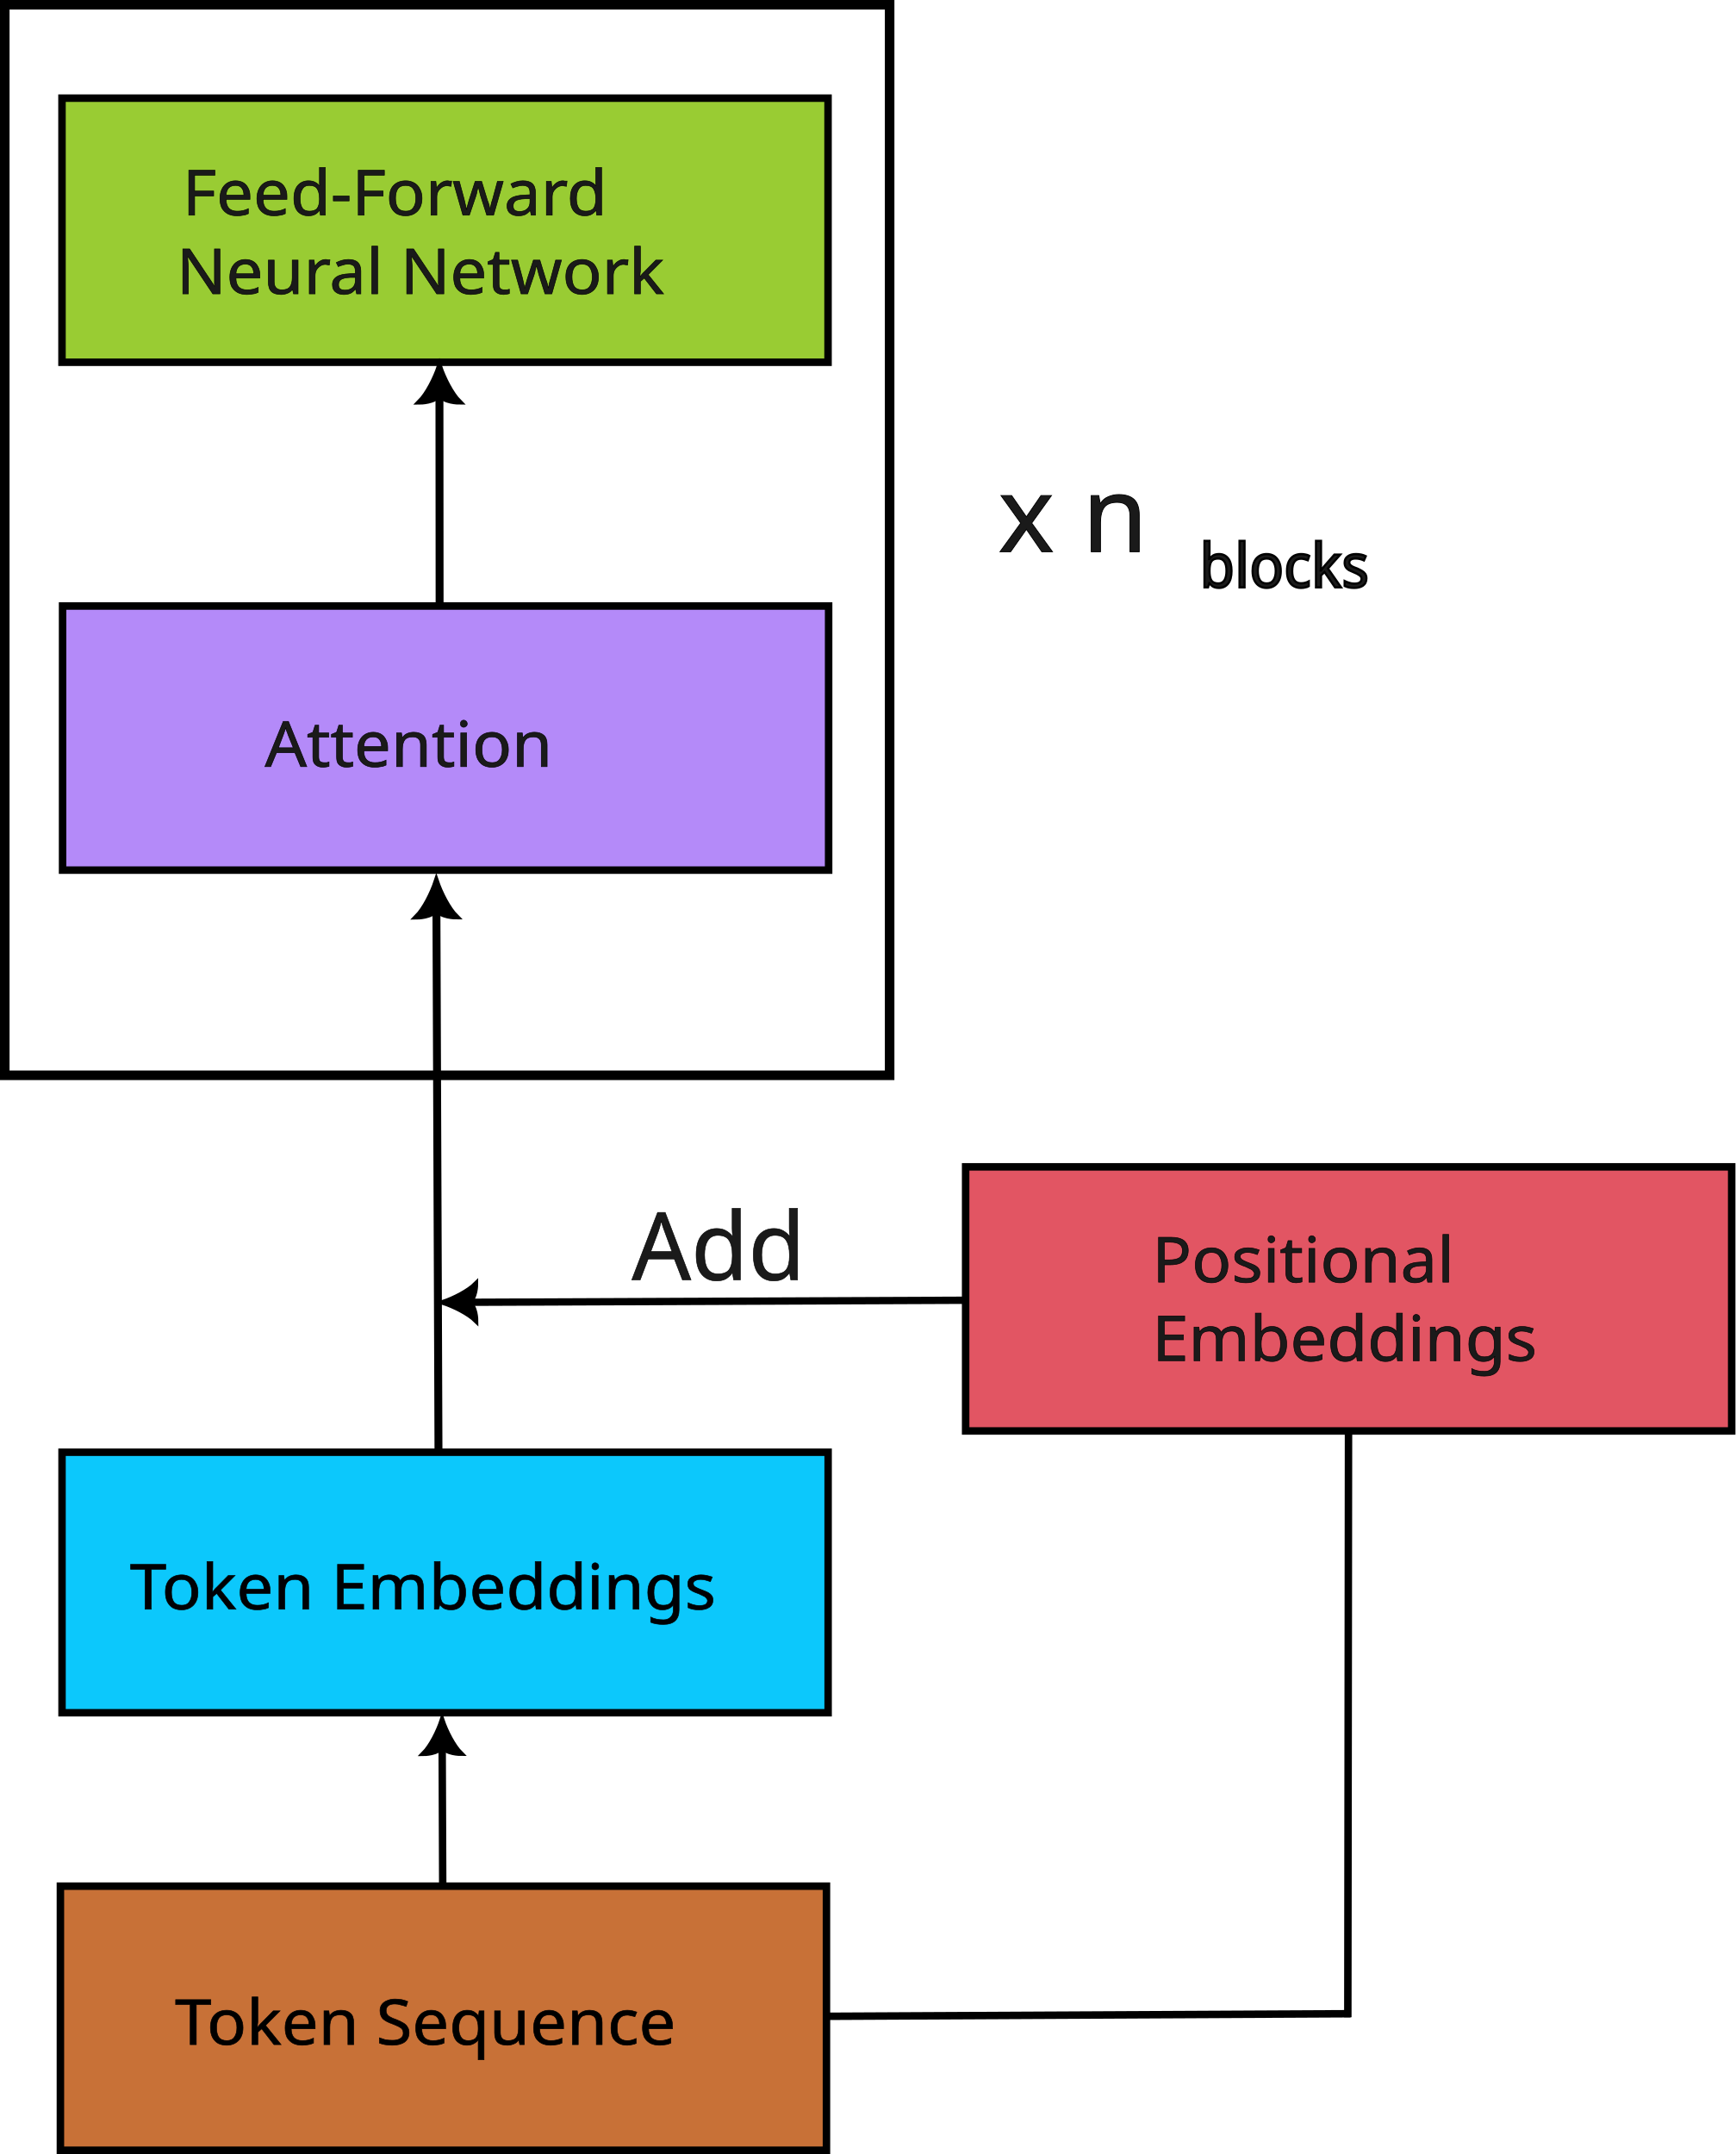
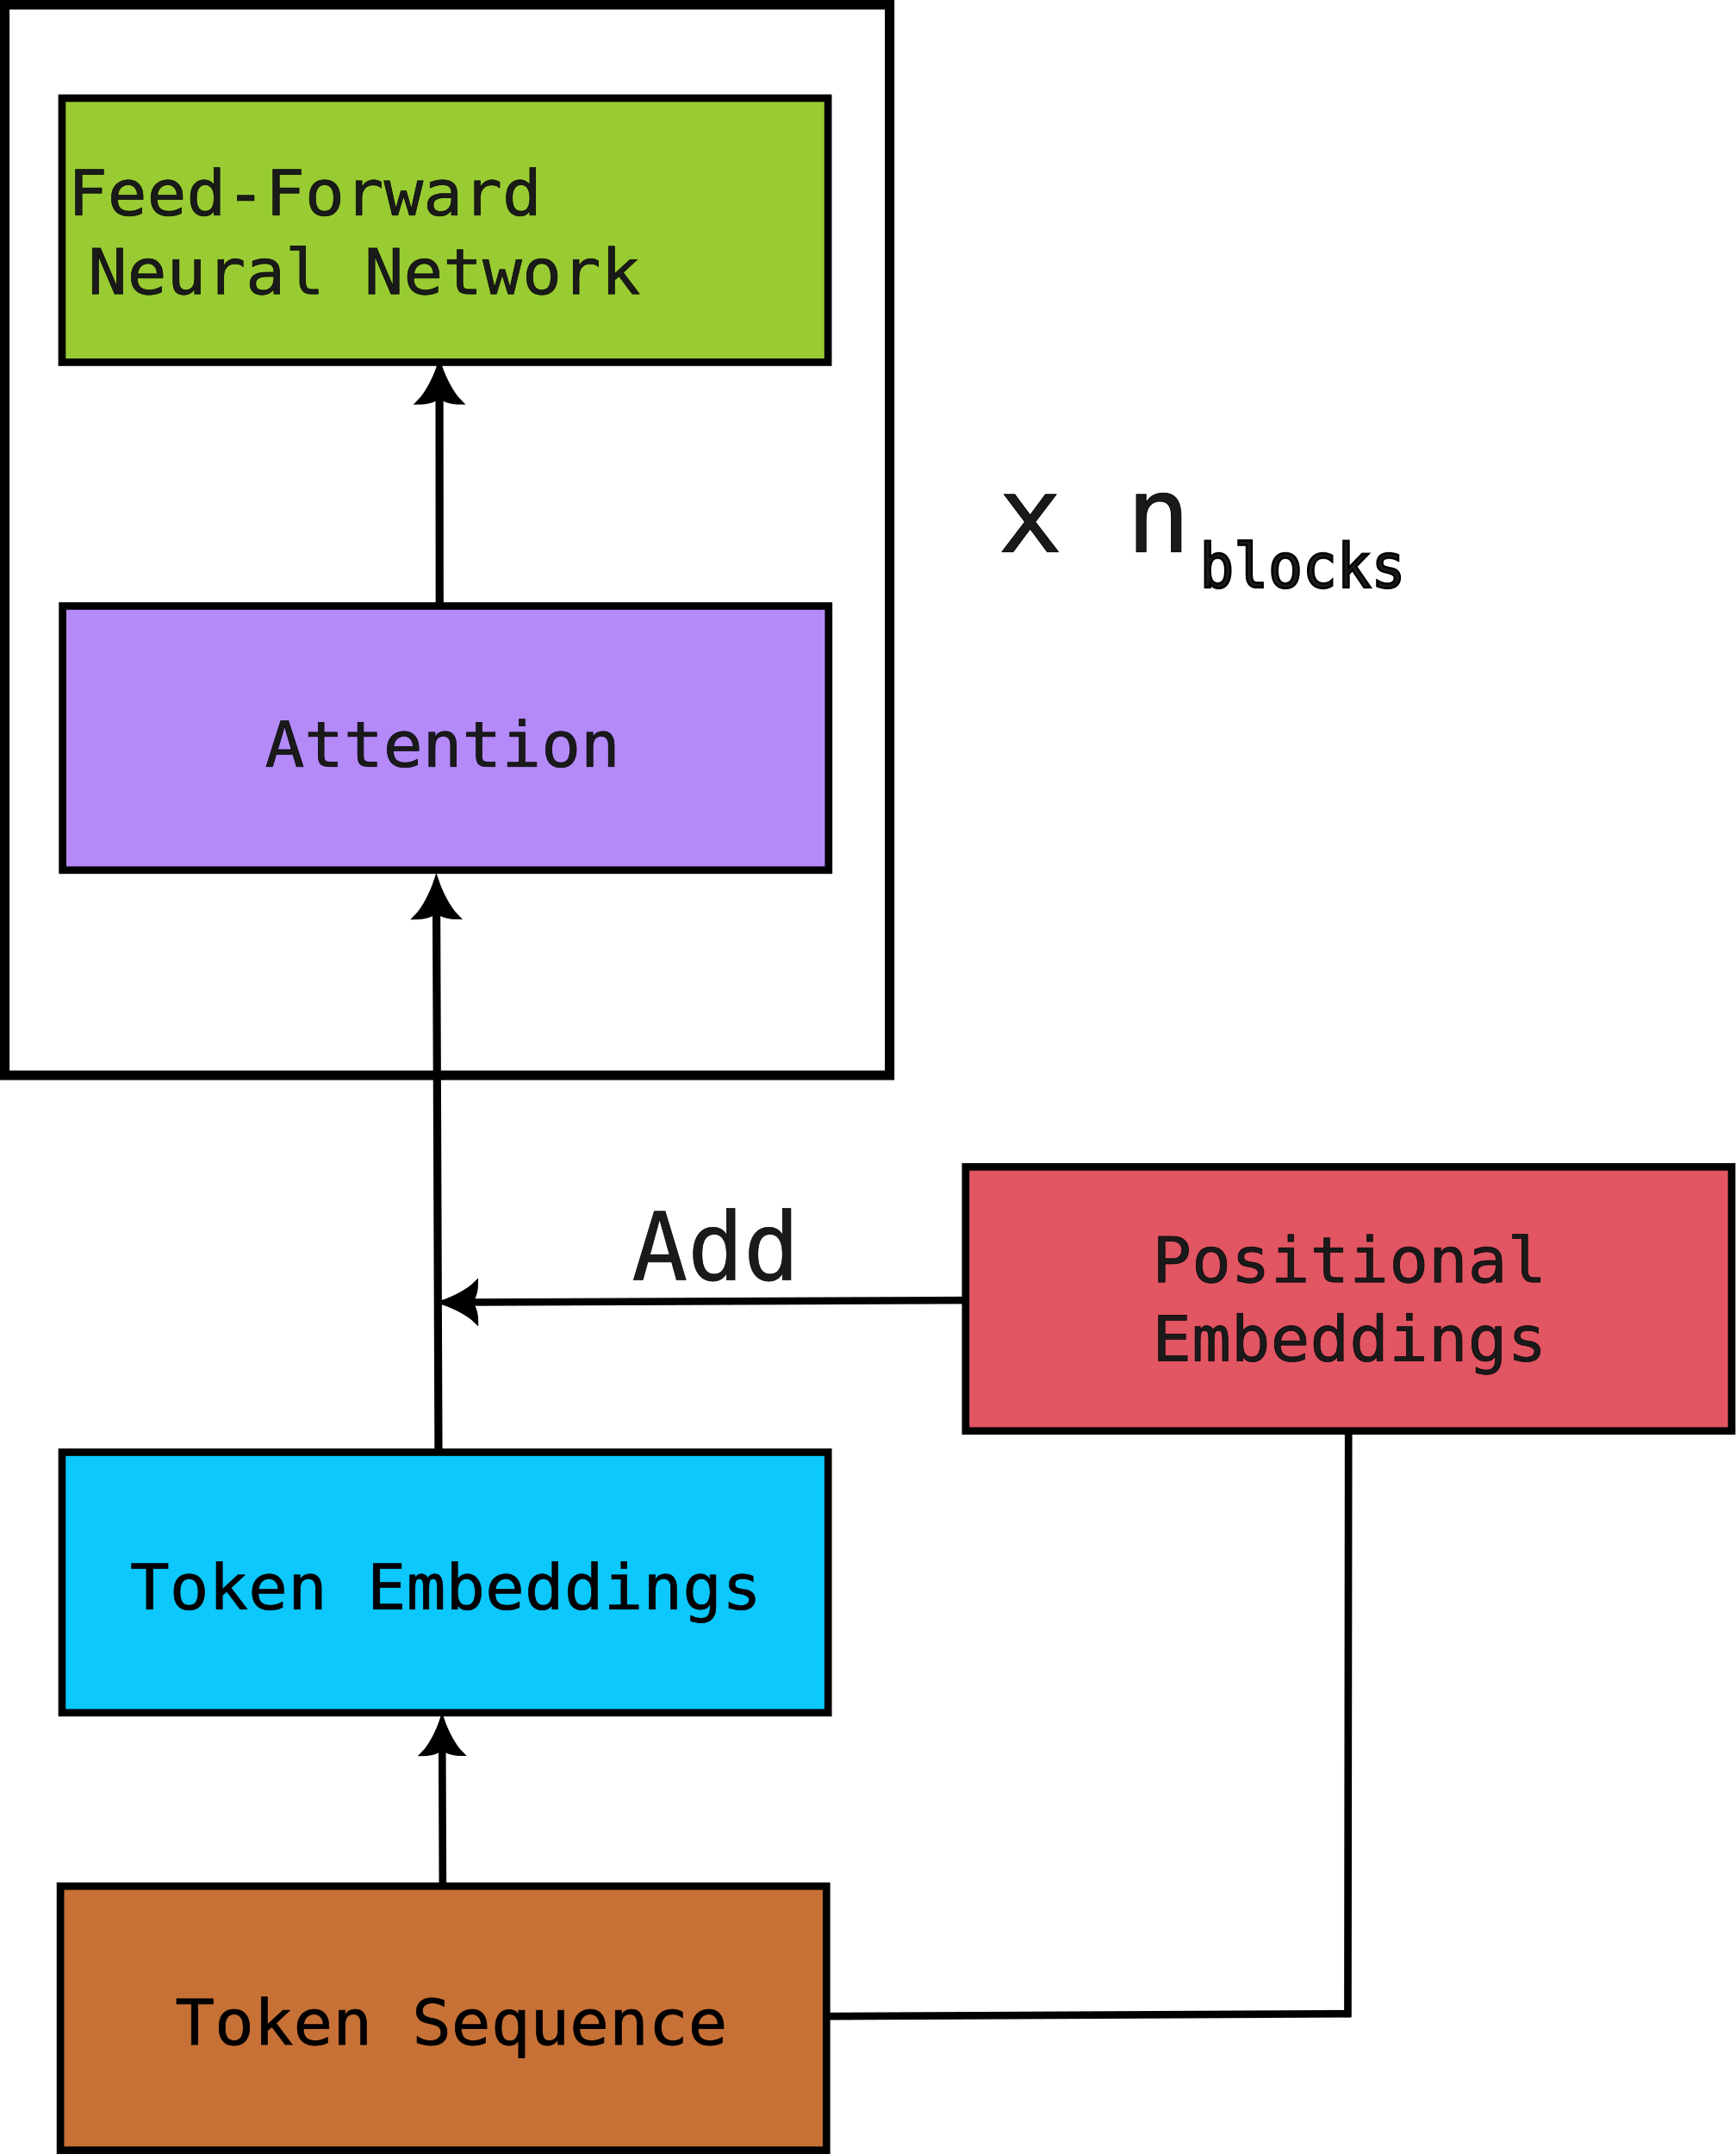
<svg xmlns="http://www.w3.org/2000/svg" width="159.42mm" height="197.856mm" viewBox="0 0 159.42 197.856" version="1.1" id="svg1">
  <defs id="defs1">
    <marker style="overflow:visible" id="marker13" refX="0" refY="0" orient="auto-start-reverse" markerWidth="1" markerHeight="1" viewBox="0 0 1 1" preserveAspectRatio="xMidYMid">
      <path transform="scale(0.5)" style="fill:context-stroke;fill-rule:evenodd;stroke:context-stroke;stroke-width:1pt" d="m 6,0 c -3,1 -7,3 -9,5 0,0 0,-4 2,-5 -2,-1 -2,-5 -2,-5 2,2 6,4 9,5 z" id="path13" />
    </marker>
    <marker style="overflow:visible" id="marker8" refX="0" refY="0" orient="auto-start-reverse" markerWidth="1" markerHeight="1" viewBox="0 0 1 1" preserveAspectRatio="xMidYMid">
      <path transform="scale(0.5)" style="fill:context-stroke;fill-rule:evenodd;stroke:context-stroke;stroke-width:1pt" d="m 6,0 c -3,1 -7,3 -9,5 0,0 0,-4 2,-5 -2,-1 -2,-5 -2,-5 2,2 6,4 9,5 z" id="path8" />
    </marker>
    <marker style="overflow:visible" id="marker6" refX="0" refY="0" orient="auto-start-reverse" markerWidth="1" markerHeight="1" viewBox="0 0 1 1" preserveAspectRatio="xMidYMid">
      <path transform="scale(0.5)" style="fill:context-stroke;fill-rule:evenodd;stroke:context-stroke;stroke-width:1pt" d="m 6,0 c -3,1 -7,3 -9,5 0,0 0,-4 2,-5 -2,-1 -2,-5 -2,-5 2,2 6,4 9,5 z" id="path6" />
    </marker>
    <marker style="overflow:visible" id="marker5" refX="0" refY="0" orient="auto-start-reverse" markerWidth="1" markerHeight="1" viewBox="0 0 1 1" preserveAspectRatio="xMidYMid">
      <path transform="scale(0.5)" style="fill:context-stroke;fill-rule:evenodd;stroke:context-stroke;stroke-width:1pt" d="m 6,0 c -3,1 -7,3 -9,5 0,0 0,-4 2,-5 -2,-1 -2,-5 -2,-5 2,2 6,4 9,5 z" id="path5" />
    </marker>
    <marker style="overflow:visible" id="ArrowTriangleStylized" refX="0" refY="0" orient="auto-start-reverse" markerWidth="1" markerHeight="1" viewBox="0 0 1 1" preserveAspectRatio="xMidYMid">
      <path transform="scale(0.5)" style="fill:context-stroke;fill-rule:evenodd;stroke:context-stroke;stroke-width:1pt" d="m 6,0 c -3,1 -7,3 -9,5 0,0 0,-4 2,-5 -2,-1 -2,-5 -2,-5 2,2 6,4 9,5 z" id="path4" />
    </marker>
  </defs>
  <g id="layer1" transform="translate(-41.53467,-81.3695)">
    <rect style="fill:#c87137;stroke:#000000;stroke-width:0.688;stroke-linecap:butt;stroke-linejoin:miter;stroke-dasharray:none" id="rect1" width="70.371" height="24.259" x="47.083" y="254.623" />
-     <text xml:space="preserve" style="font-style:normal;font-variant:normal;font-weight:normal;font-stretch:normal;font-size:3.175px;font-family:'FiraCode Nerd Font';-inkscape-font-specification:'FiraCode Nerd Font';writing-mode:lr-tb;direction:ltr;white-space:pre;inline-size:58.62;display:inline;fill:#000000;stroke:#000000;stroke-width:0.028;stroke-linecap:butt;stroke-miterlimit:4.3;stroke-dasharray:none;paint-order:normal" x="62.383" y="252.521" id="text2" transform="matrix(1.897401,0,0,1.82299,-60.75551,-191.1687)">
+     <text xml:space="preserve" style="font-style:normal;font-variant:normal;font-weight:normal;font-stretch:normal;font-size:3.175px;font-family:monospace;-inkscape-font-specification:monospace;writing-mode:lr-tb;direction:ltr;white-space:pre;inline-size:58.62;display:inline;fill:#000000;stroke:#000000;stroke-width:0.028;stroke-linecap:butt;stroke-miterlimit:4.3;stroke-dasharray:none;paint-order:normal" x="62.383" y="252.521" id="text2" transform="matrix(1.897401,0,0,1.82299,-60.75551,-191.1687)">
      <tspan x="62.383" y="252.521" id="tspan8">Token Sequence</tspan>
    </text>
    <rect style="fill:#e25563;stroke:#000000;stroke-width:0.688;stroke-linecap:butt;stroke-linejoin:miter;stroke-dasharray:none" id="rect1-7" width="70.371" height="24.259" x="130.24" y="188.551" />
-     <text xml:space="preserve" style="font-style:normal;font-variant:normal;font-weight:normal;font-stretch:normal;font-size:3.175px;font-family:'FiraCode Nerd Font';-inkscape-font-specification:'FiraCode Nerd Font';text-align:start;writing-mode:lr-tb;direction:ltr;text-anchor:start;white-space:pre;inline-size:58.62;display:inline;fill:#1a1a1a;stroke:#000000;stroke-width:0.028;stroke-linecap:butt;stroke-miterlimit:4.3;stroke-dasharray:none;paint-order:normal" x="62.383" y="252.521" id="text2-2" transform="matrix(1.897401,0,0,1.82299,29.00212,-261.2008)">
+     <text xml:space="preserve" style="font-style:normal;font-variant:normal;font-weight:normal;font-stretch:normal;font-size:3.175px;font-family:monospace;-inkscape-font-specification:monospace;text-align:start;writing-mode:lr-tb;direction:ltr;text-anchor:start;white-space:pre;inline-size:58.62;display:inline;fill:#1a1a1a;stroke:#000000;stroke-width:0.028;stroke-linecap:butt;stroke-miterlimit:4.3;stroke-dasharray:none;paint-order:normal" x="62.383" y="252.521" id="text2-2" transform="matrix(1.897401,0,0,1.82299,29.00212,-261.2008)">
      <tspan x="62.383" y="252.521" id="tspan9">Positional
</tspan>
      <tspan x="62.383" y="256.489" id="tspan10">Embeddings</tspan>
    </text>
    <rect style="fill:#0cc8fc;stroke:#000000;stroke-width:0.683;stroke-linecap:butt;stroke-linejoin:miter;stroke-dasharray:none" id="rect1-0" width="70.376" height="23.93" x="47.232" y="214.765" />
-     <text xml:space="preserve" style="font-style:normal;font-variant:normal;font-weight:normal;font-stretch:normal;font-size:3.175px;font-family:'FiraCode Nerd Font';-inkscape-font-specification:'FiraCode Nerd Font';writing-mode:lr-tb;direction:ltr;white-space:pre;inline-size:58.62;display:inline;fill:#000004;stroke:#000000;stroke-width:0.028;stroke-linecap:butt;stroke-miterlimit:4.3;stroke-dasharray:none;paint-order:normal" x="62.383" y="252.521" id="text2-5" transform="matrix(1.897401,0,0,1.82299,-64.89366,-231.159)">
+     <text xml:space="preserve" style="font-style:normal;font-variant:normal;font-weight:normal;font-stretch:normal;font-size:3.175px;font-family:monospace;-inkscape-font-specification:monospace;writing-mode:lr-tb;direction:ltr;white-space:pre;inline-size:58.62;display:inline;fill:#000004;stroke:#000000;stroke-width:0.028;stroke-linecap:butt;stroke-miterlimit:4.3;stroke-dasharray:none;paint-order:normal" x="62.383" y="252.521" id="text2-5" transform="matrix(1.897401,0,0,1.82299,-64.89366,-231.159)">
      <tspan x="62.383" y="252.521" id="tspan11">Token Embeddings</tspan>
    </text>
    <rect style="fill:#b48af9;fill-opacity:1;stroke:#000000;stroke-width:0.688;stroke-linecap:butt;stroke-linejoin:miter;stroke-dasharray:none" id="rect1-0-0" width="70.371" height="24.259" x="47.283" y="137.036" />
-     <text xml:space="preserve" style="font-style:normal;font-variant:normal;font-weight:normal;font-stretch:normal;font-size:3.175px;font-family:'FiraCode Nerd Font';-inkscape-font-specification:'FiraCode Nerd Font';writing-mode:lr-tb;direction:ltr;white-space:pre;inline-size:58.62;display:inline;fill:#1a1a1a;stroke:#000000;stroke-width:0.028;stroke-linecap:butt;stroke-miterlimit:4.3;stroke-dasharray:none;paint-order:normal" x="62.383" y="252.521" id="text2-5-7" transform="matrix(1.897401,0,0,1.82299,-52.49873,-308.5573)">
+     <text xml:space="preserve" style="font-style:normal;font-variant:normal;font-weight:normal;font-stretch:normal;font-size:3.175px;font-family:monospace;-inkscape-font-specification:monospace;writing-mode:lr-tb;direction:ltr;white-space:pre;inline-size:58.62;display:inline;fill:#1a1a1a;stroke:#000000;stroke-width:0.028;stroke-linecap:butt;stroke-miterlimit:4.3;stroke-dasharray:none;paint-order:normal" x="62.383" y="252.521" id="text2-5-7" transform="matrix(1.897401,0,0,1.82299,-52.49873,-308.5573)">
      <tspan x="62.383" y="252.521" id="tspan12">Attention</tspan>
    </text>
    <rect style="fill:#99cc33;fill-opacity:1;stroke:#000000;stroke-width:0.688;stroke-linecap:butt;stroke-linejoin:miter;stroke-dasharray:none" id="rect1-0-0-2" width="70.371" height="24.259" x="47.229" y="90.386" />
-     <text xml:space="preserve" style="font-style:normal;font-variant:normal;font-weight:normal;font-stretch:normal;font-size:3.175px;font-family:'FiraCode Nerd Font';-inkscape-font-specification:'FiraCode Nerd Font';text-align:center;writing-mode:lr-tb;direction:ltr;text-anchor:middle;white-space:pre;inline-size:58.62;display:inline;fill:#1a1a1a;stroke:#000000;stroke-width:0.028;stroke-linecap:butt;stroke-miterlimit:4.3;stroke-dasharray:none;paint-order:normal" x="91.693" y="252.521" id="text2-5-7-3" transform="matrix(1.897401,0,0,1.82299,-89.92563,-359.2109)">
+     <text xml:space="preserve" style="font-style:normal;font-variant:normal;font-weight:normal;font-stretch:normal;font-size:3.175px;font-family:monospace;-inkscape-font-specification:monospace;text-align:center;writing-mode:lr-tb;direction:ltr;text-anchor:middle;white-space:pre;inline-size:58.62;display:inline;fill:#1a1a1a;stroke:#000000;stroke-width:0.028;stroke-linecap:butt;stroke-miterlimit:4.3;stroke-dasharray:none;paint-order:normal" x="91.693" y="252.521" id="text2-5-7-3" transform="matrix(1.897401,0,0,1.82299,-89.92563,-359.2109)">
      <tspan x="91.693" y="252.521" id="tspan16">Feed-Forward
</tspan>
      <tspan x="91.693" y="256.489" id="tspan17">Neural Network</tspan>
    </text>
    <path style="fill:none;fill-rule:evenodd;stroke:#000000;stroke-width:0.682;stroke-linecap:butt;stroke-linejoin:miter;stroke-dasharray:none;stroke-opacity:1;marker-end:url(#ArrowTriangleStylized)" d="m 82.203,254.447 -0.051,-13.026" id="path2" />
    <path style="display:inline;fill:none;fill-rule:evenodd;stroke:#000000;stroke-width:0.728;stroke-linecap:butt;stroke-linejoin:miter;stroke-dasharray:none;stroke-opacity:1;marker-mid:url(#marker6);marker-end:url(#marker5)" d="M 81.815,214.844 81.624,164.497" id="path3" />
    <path style="fill:none;fill-rule:evenodd;stroke:#000000;stroke-width:0.728;stroke-linecap:butt;stroke-linejoin:miter;stroke-dasharray:none;stroke-opacity:1;marker-end:url(#marker8)" d="m 81.917,137.119 -0.014,-19.918" id="path7" />
    <path style="display:inline;fill:none;fill-rule:evenodd;stroke:#000000;stroke-width:0.686;stroke-linecap:butt;stroke-linejoin:miter;stroke-dasharray:none;stroke-opacity:1" d="m 117.454,266.577 48.142,-0.237" id="path10" />
    <path style="fill:none;fill-rule:evenodd;stroke:#000000;stroke-width:0.686;stroke-linecap:butt;stroke-linejoin:miter;stroke-dasharray:none;stroke-opacity:1" d="m 165.411,212.81 -0.063,53.855" id="path11" />
    <path style="fill:none;fill-rule:evenodd;stroke:#000000;stroke-width:0.673;stroke-linecap:butt;stroke-linejoin:miter;stroke-dasharray:none;stroke-opacity:1;marker-end:url(#marker13)" d="m 130.15,200.804 -45.914,0.189" id="path12" />
-     <text xml:space="preserve" style="font-style:normal;font-variant:normal;font-weight:normal;font-stretch:normal;font-size:8.591px;font-family:'FiraCode Nerd Font';-inkscape-font-specification:'FiraCode Nerd Font';writing-mode:lr-tb;direction:ltr;fill:#1a1a1a;fill-opacity:1;stroke:#000000;stroke-width:0.047;stroke-linecap:butt;stroke-linejoin:miter;stroke-miterlimit:4.3;stroke-dasharray:none;paint-order:normal" x="100.272" y="197.541" id="text13" transform="scale(0.9929775,1.007072)">
+     <text xml:space="preserve" style="font-style:normal;font-variant:normal;font-weight:normal;font-stretch:normal;font-size:8.591px;font-family:monospace;-inkscape-font-specification:monospace;writing-mode:lr-tb;direction:ltr;fill:#1a1a1a;fill-opacity:1;stroke:#000000;stroke-width:0.047;stroke-linecap:butt;stroke-linejoin:miter;stroke-miterlimit:4.3;stroke-dasharray:none;paint-order:normal" x="100.272" y="197.541" id="text13" transform="scale(0.9929775,1.007072)">
      <tspan id="tspan13" style="stroke-width:0.047;stroke-dasharray:none" x="100.272" y="197.541">Add</tspan>
    </text>
    <rect style="fill:none;fill-opacity:1;stroke:#000000;stroke-width:0.877;stroke-linecap:butt;stroke-linejoin:miter;stroke-miterlimit:4.3;stroke-dasharray:none;paint-order:normal" id="rect13" width="81.285" height="98.334" x="41.973" y="81.808" />
-     <text xml:space="preserve" style="font-style:normal;font-variant:normal;font-weight:normal;font-stretch:normal;font-size:9.7px;font-family:'FiraCode Nerd Font';-inkscape-font-specification:'FiraCode Nerd Font';writing-mode:lr-tb;direction:ltr;fill:#1a1a1a;fill-opacity:1;stroke:#000000;stroke-width:0.077;stroke-linecap:butt;stroke-linejoin:miter;stroke-miterlimit:4.3;stroke-dasharray:none;paint-order:normal" x="132.133" y="133.142" id="text14" transform="scale(1.008247,0.99182)">
+     <text xml:space="preserve" style="font-style:normal;font-variant:normal;font-weight:normal;font-stretch:normal;font-size:9.7px;font-family:monospace;-inkscape-font-specification:monospace;writing-mode:lr-tb;direction:ltr;fill:#1a1a1a;fill-opacity:1;stroke:#000000;stroke-width:0.077;stroke-linecap:butt;stroke-linejoin:miter;stroke-miterlimit:4.3;stroke-dasharray:none;paint-order:normal" x="132.133" y="133.142" id="text14" transform="scale(1.008247,0.99182)">
      <tspan id="tspan14" style="fill:#1a1a1a;stroke-width:0.077;stroke-dasharray:none" x="132.133" y="133.142">x n</tspan>
    </text>
-     <text xml:space="preserve" style="font-style:normal;font-variant:normal;font-weight:normal;font-stretch:normal;font-size:5.417px;font-family:'FiraCode Nerd Font';-inkscape-font-specification:'FiraCode Nerd Font';writing-mode:lr-tb;direction:ltr;fill:#1a1a1a;fill-opacity:1;stroke:#000000;stroke-width:0.2;stroke-linecap:butt;stroke-linejoin:miter;stroke-miterlimit:4.3;stroke-dasharray:none;paint-order:normal" x="157.082" y="130.719" id="text15" transform="scale(0.9659887,1.035209)">
+     <text xml:space="preserve" style="font-style:normal;font-variant:normal;font-weight:normal;font-stretch:normal;font-size:5.417px;font-family:monospace;-inkscape-font-specification:monospace;writing-mode:lr-tb;direction:ltr;fill:#1a1a1a;fill-opacity:1;stroke:#000000;stroke-width:0.2;stroke-linecap:butt;stroke-linejoin:miter;stroke-miterlimit:4.3;stroke-dasharray:none;paint-order:normal" x="157.082" y="130.719" id="text15" transform="scale(0.9659887,1.035209)">
      <tspan id="tspan15" style="stroke-width:0.2" x="157.082" y="130.719">blocks</tspan>
    </text>
  </g>
</svg>
